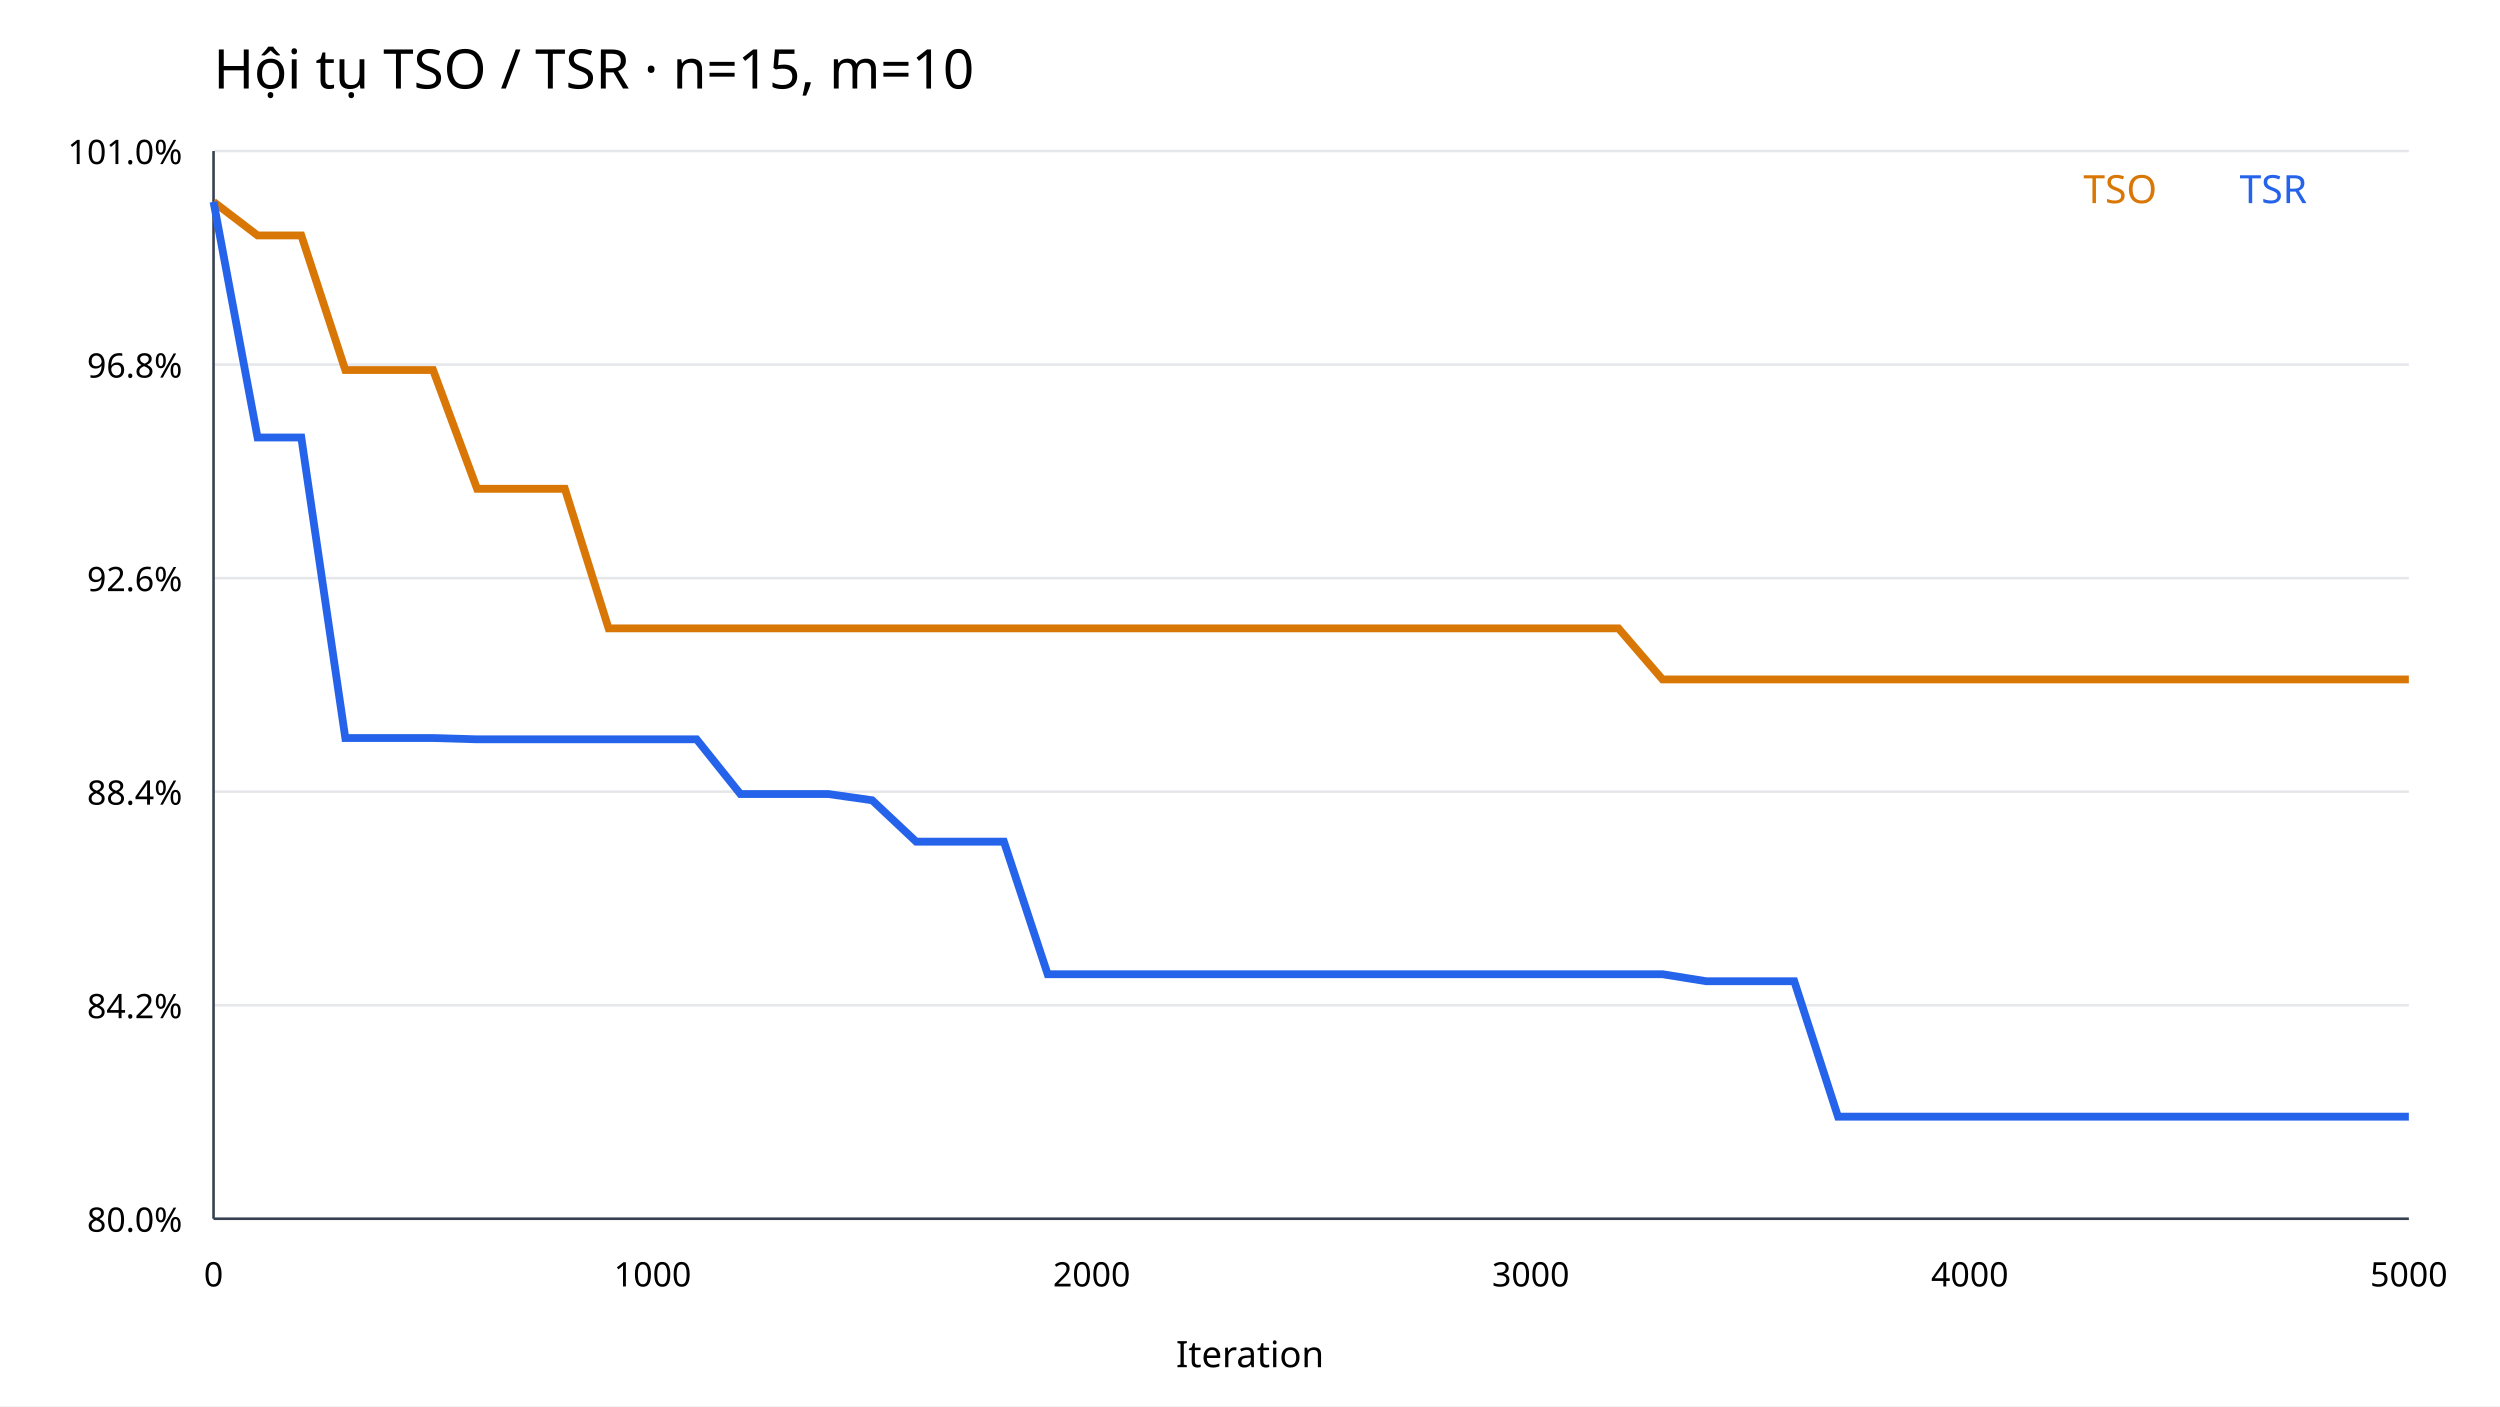
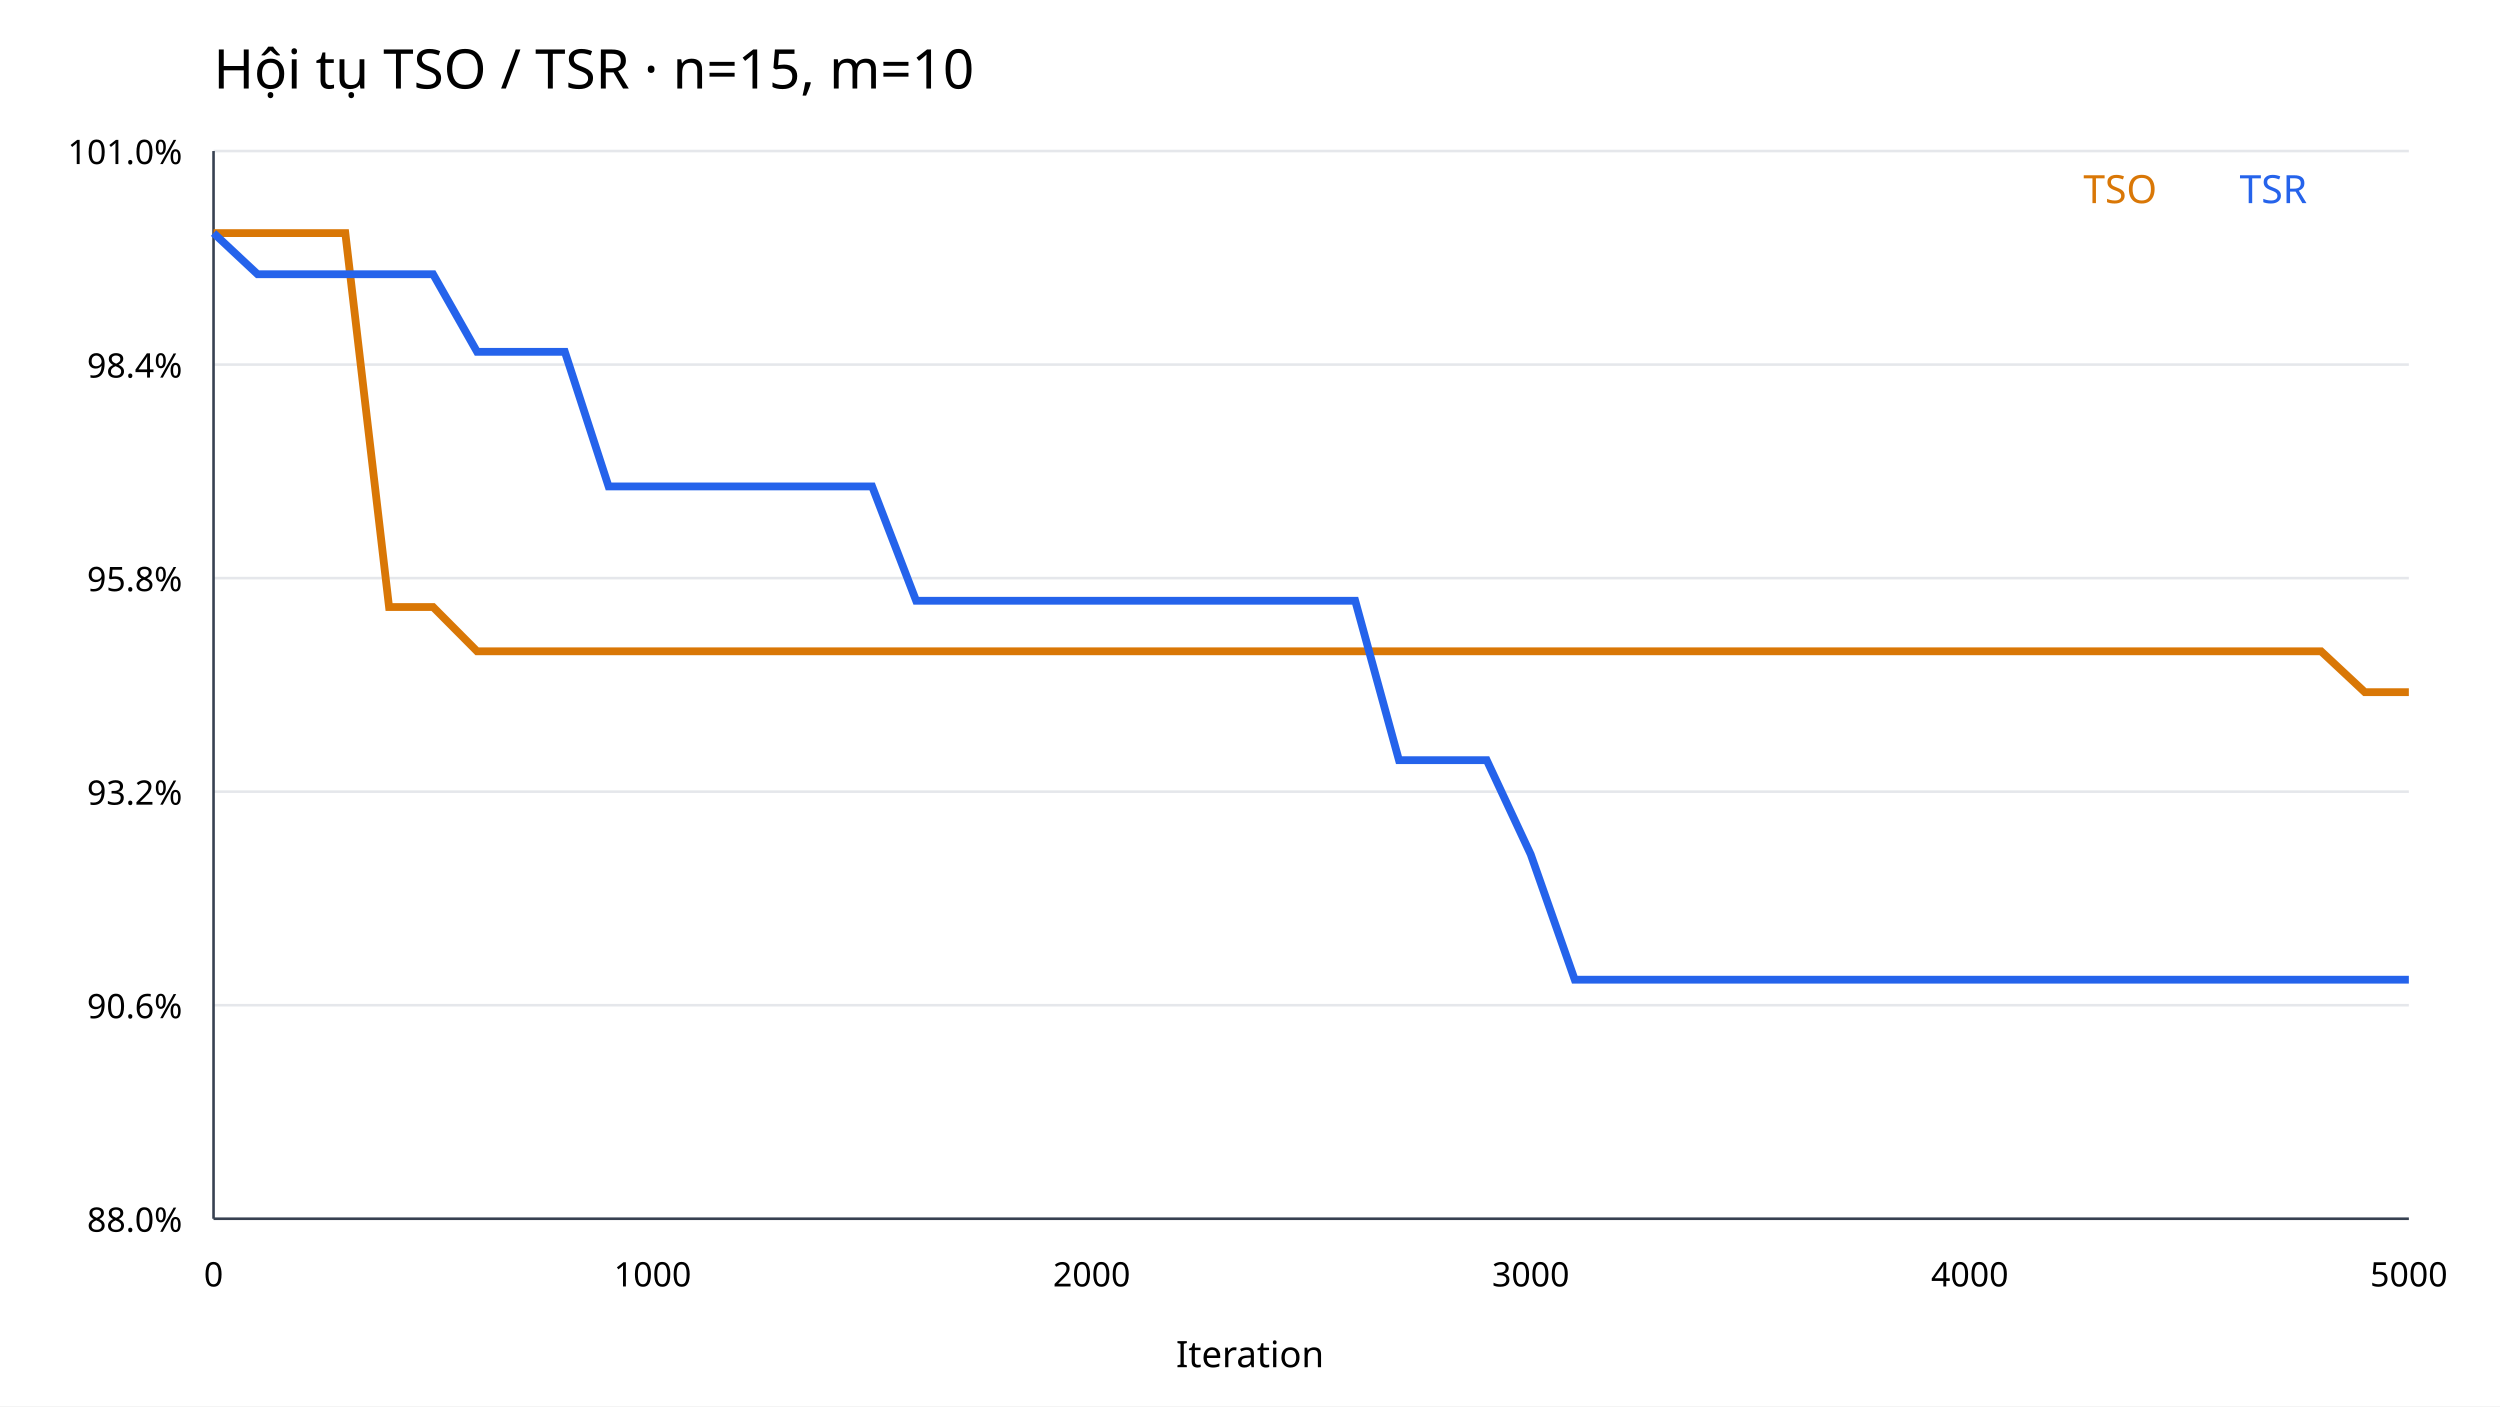
<svg xmlns="http://www.w3.org/2000/svg" viewBox="0 0 960 540" role="img" aria-label="TSO và TSR: makespan tốt nhất theo iteration">
  <rect width="960" height="540" fill="white" />
  <text x="82" y="34" font-family="sans-serif" font-size="21">Hội tụ TSO / TSR · n=15, m=10</text>
  <line x1="82" x2="925" y1="468.0" y2="468.0" stroke="#e5e7eb" />
-   <text x="70" y="473.0" text-anchor="end" font-family="sans-serif" font-size="13">80.0%</text>
+   <text x="70" y="473.0" text-anchor="end" font-family="sans-serif" font-size="13">88.0%</text>
  <line x1="82" x2="925" y1="386" y2="386" stroke="#e5e7eb" />
-   <text x="70" y="391" text-anchor="end" font-family="sans-serif" font-size="13">84.2%</text>
+   <text x="70" y="391" text-anchor="end" font-family="sans-serif" font-size="13">90.6%</text>
  <line x1="82" x2="925" y1="304" y2="304" stroke="#e5e7eb" />
-   <text x="70" y="309" text-anchor="end" font-family="sans-serif" font-size="13">88.4%</text>
+   <text x="70" y="309" text-anchor="end" font-family="sans-serif" font-size="13">93.2%</text>
  <line x1="82" x2="925" y1="222" y2="222" stroke="#e5e7eb" />
-   <text x="70" y="227" text-anchor="end" font-family="sans-serif" font-size="13">92.6%</text>
+   <text x="70" y="227" text-anchor="end" font-family="sans-serif" font-size="13">95.8%</text>
  <line x1="82" x2="925" y1="140" y2="140" stroke="#e5e7eb" />
-   <text x="70" y="145" text-anchor="end" font-family="sans-serif" font-size="13">96.8%</text>
+   <text x="70" y="145" text-anchor="end" font-family="sans-serif" font-size="13">98.4%</text>
  <line x1="82" x2="925" y1="58.0" y2="58.0" stroke="#e5e7eb" />
  <text x="70" y="63.0" text-anchor="end" font-family="sans-serif" font-size="13">101.0%</text>
  <text x="82.0" y="494" text-anchor="middle" font-family="sans-serif" font-size="13">0</text>
  <text x="250.6" y="494" text-anchor="middle" font-family="sans-serif" font-size="13">1000</text>
  <text x="419.2" y="494" text-anchor="middle" font-family="sans-serif" font-size="13">2000</text>
  <text x="587.8" y="494" text-anchor="middle" font-family="sans-serif" font-size="13">3000</text>
  <text x="756.4" y="494" text-anchor="middle" font-family="sans-serif" font-size="13">4000</text>
  <text x="925.0" y="494" text-anchor="middle" font-family="sans-serif" font-size="13">5000</text>
  <line x1="82" x2="82" y1="58" y2="468" stroke="#374151" />
  <line x1="82" x2="925" y1="468" y2="468" stroke="#374151" />
-   <polyline fill="none" stroke="#d97706" stroke-width="3" points="82.0,77.5 98.9,90.4 115.7,90.4 132.6,142.1 149.4,142.1 166.3,142.1 183.2,187.7 200.0,187.7 216.9,187.7 233.7,241.3 250.6,241.3 267.5,241.3 284.3,241.3 301.2,241.3 318.0,241.3 334.9,241.3 351.8,241.3 368.6,241.3 385.5,241.3 402.3,241.3 419.2,241.3 436.1,241.3 452.9,241.3 469.8,241.3 486.6,241.3 503.5,241.3 520.4,241.3 537.2,241.3 554.1,241.3 570.9,241.3 587.8,241.3 604.7,241.3 621.5,241.3 638.4,260.9 655.2,260.9 672.1,260.9 689.0,260.9 705.8,260.9 722.7,260.9 739.5,260.9 756.4,260.9 773.3,260.9 790.1,260.9 807.0,260.9 823.8,260.9 840.7,260.9 857.6,260.9 874.4,260.9 891.3,260.9 908.1,260.9 925.0,260.9" />
-   <polyline fill="none" stroke="#2563eb" stroke-width="3" points="82.0,77.5 98.9,168.0 115.7,168.0 132.6,283.4 149.4,283.4 166.3,283.4 183.2,283.9 200.0,283.9 216.9,283.9 233.7,283.9 250.6,283.9 267.5,283.9 284.3,304.9 301.2,304.9 318.0,304.9 334.9,307.3 351.8,323.2 368.6,323.2 385.5,323.2 402.3,374.1 419.2,374.1 436.1,374.1 452.9,374.1 469.8,374.1 486.6,374.1 503.5,374.1 520.4,374.1 537.2,374.1 554.1,374.1 570.9,374.1 587.8,374.1 604.7,374.1 621.5,374.1 638.4,374.1 655.2,376.8 672.1,376.8 689.0,376.8 705.8,428.8 722.7,428.8 739.5,428.8 756.4,428.8 773.3,428.8 790.1,428.8 807.0,428.8 823.8,428.8 840.7,428.8 857.6,428.8 874.4,428.8 891.3,428.8 908.1,428.8 925.0,428.8" />
+   <polyline fill="none" stroke="#d97706" stroke-width="3" points="82.0,89.5 98.9,89.5 115.7,89.5 132.6,89.5 149.4,233.1 166.3,233.1 183.2,250.1 200.0,250.1 216.9,250.1 233.7,250.1 250.6,250.1 267.5,250.1 284.3,250.1 301.2,250.1 318.0,250.1 334.9,250.1 351.8,250.1 368.6,250.1 385.5,250.1 402.3,250.1 419.2,250.1 436.1,250.1 452.9,250.1 469.8,250.1 486.6,250.1 503.5,250.1 520.4,250.1 537.2,250.1 554.1,250.1 570.9,250.1 587.8,250.1 604.7,250.1 621.5,250.1 638.4,250.1 655.2,250.1 672.1,250.1 689.0,250.1 705.8,250.1 722.7,250.1 739.5,250.1 756.4,250.1 773.3,250.1 790.1,250.1 807.0,250.1 823.8,250.1 840.7,250.1 857.6,250.1 874.4,250.1 891.3,250.1 908.1,265.8 925.0,265.8" />
+   <polyline fill="none" stroke="#2563eb" stroke-width="3" points="82.0,89.5 98.9,105.3 115.7,105.3 132.6,105.3 149.4,105.3 166.3,105.3 183.2,135.1 200.0,135.1 216.9,135.1 233.7,186.8 250.6,186.8 267.5,186.8 284.3,186.8 301.2,186.8 318.0,186.8 334.9,186.8 351.8,230.7 368.6,230.7 385.5,230.7 402.3,230.7 419.2,230.7 436.1,230.7 452.9,230.7 469.8,230.7 486.6,230.7 503.5,230.7 520.4,230.7 537.2,291.9 554.1,291.9 570.9,291.9 587.8,328.1 604.7,376.2 621.5,376.2 638.4,376.2 655.2,376.2 672.1,376.2 689.0,376.2 705.8,376.2 722.7,376.2 739.5,376.2 756.4,376.2 773.3,376.2 790.1,376.2 807.0,376.2 823.8,376.2 840.7,376.2 857.6,376.2 874.4,376.2 891.3,376.2 908.1,376.2 925.0,376.2" />
  <text x="480" y="525" text-anchor="middle" font-family="sans-serif" font-size="14">Iteration</text>
  <text x="800" y="78" fill="#d97706" font-family="sans-serif" font-size="15">TSO</text>
  <text x="860" y="78" fill="#2563eb" font-family="sans-serif" font-size="15">TSR</text>
</svg>
